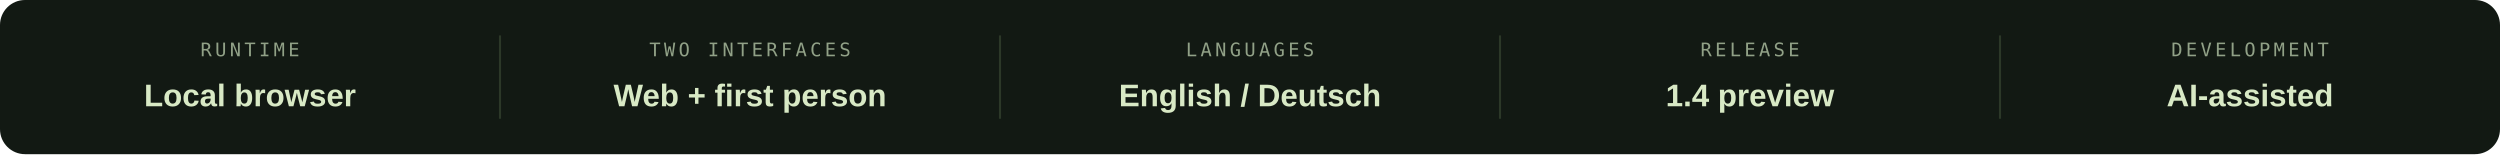
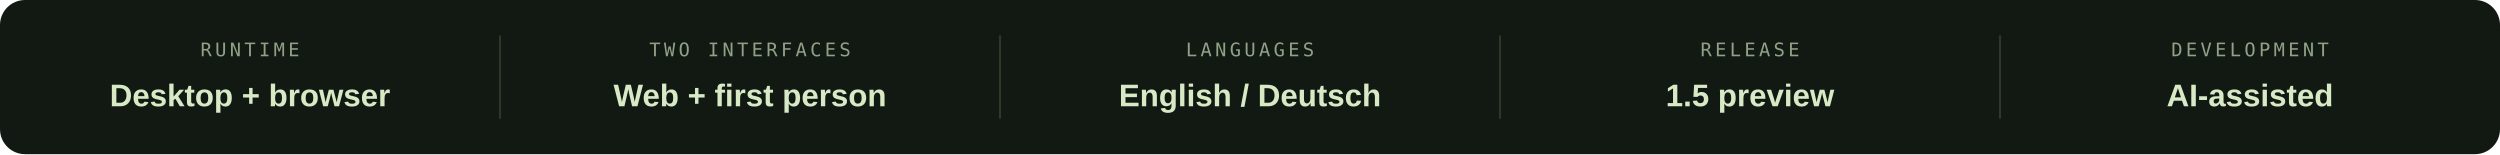
<svg xmlns="http://www.w3.org/2000/svg" viewBox="0 0 1200 74" role="img" aria-labelledby="title">
  <rect width="1200" height="74" rx="12" fill="#121913" />
  <g stroke="#2c3828">
    <path d="M240 17v40M480 17v40M720 17v40M960 17v40" />
  </g>
  <g fill="#91a187" font-family="monospace" font-size="9" text-anchor="middle" letter-spacing="1.6">
    <text x="120" y="27">RUNTIME</text>
    <text x="360" y="27">TWO INTERFACES</text>
    <text x="600" y="27">LANGUAGES</text>
    <text x="840" y="27">RELEASE</text>
    <text x="1080" y="27">DEVELOPMENT</text>
  </g>
  <g fill="#d8e9c5" font-family="Arial,Helvetica,sans-serif" font-size="15" text-anchor="middle" font-weight="700">
-     <text x="120" y="51">Local browser</text>
+     <text x="120" y="51">Desktop + browser</text>
    <text x="360" y="51">Web + first person</text>
    <text x="600" y="51">English / Deutsch</text>
-     <text x="840" y="51">1.4 preview</text>
+     <text x="840" y="51">1.5 preview</text>
    <text x="1080" y="51">AI-assisted</text>
  </g>
</svg>
